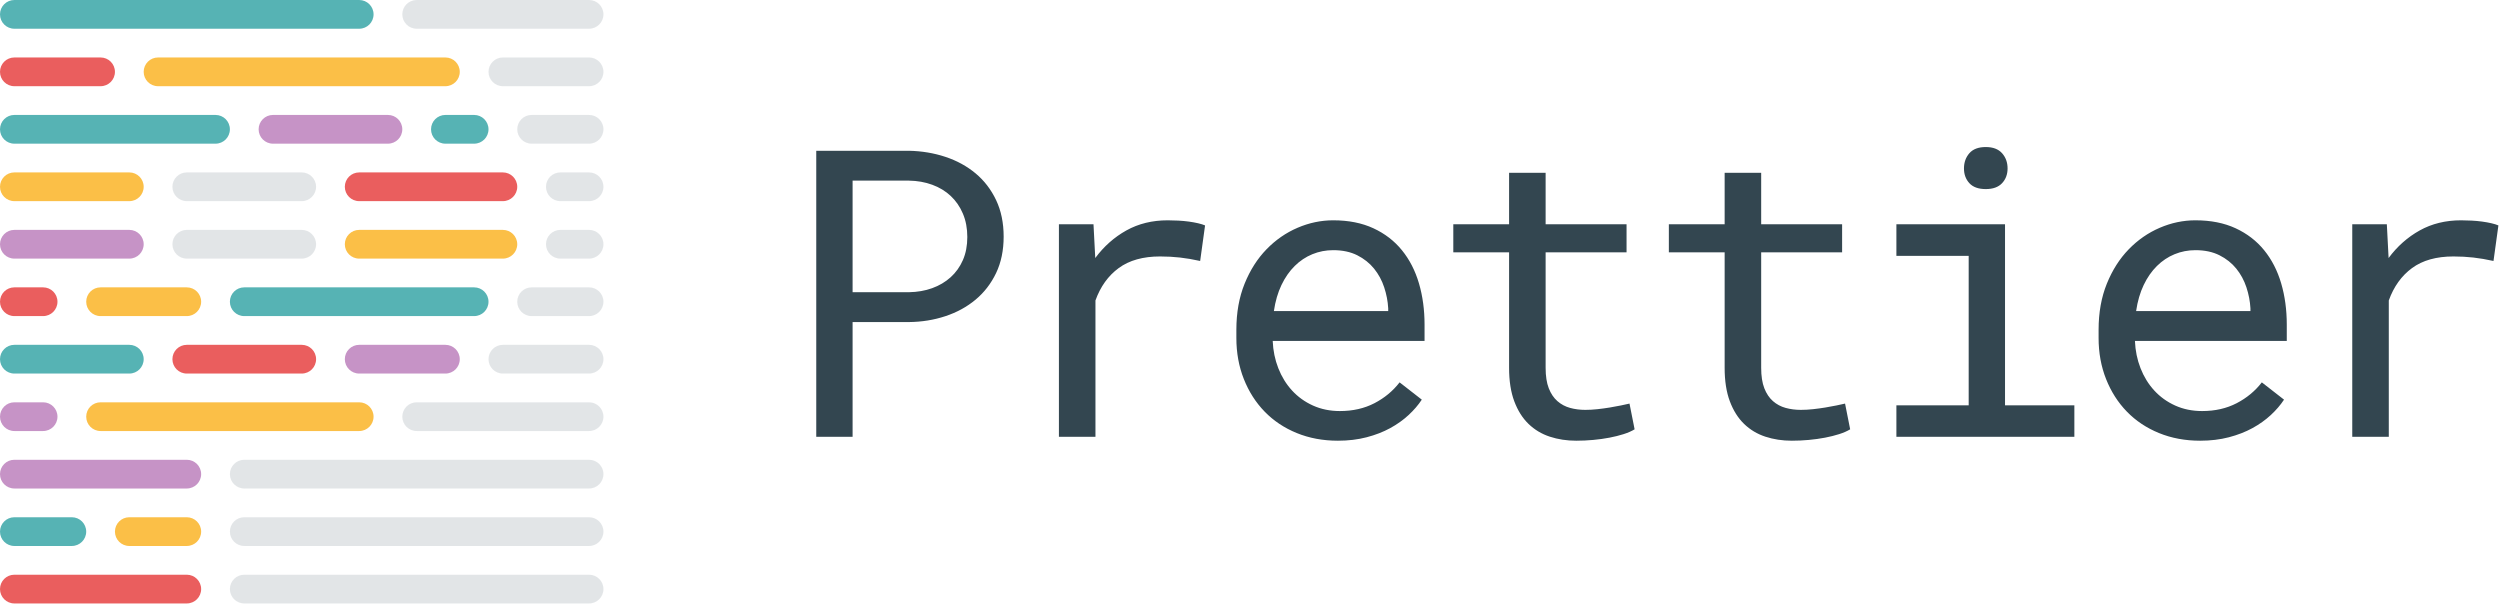
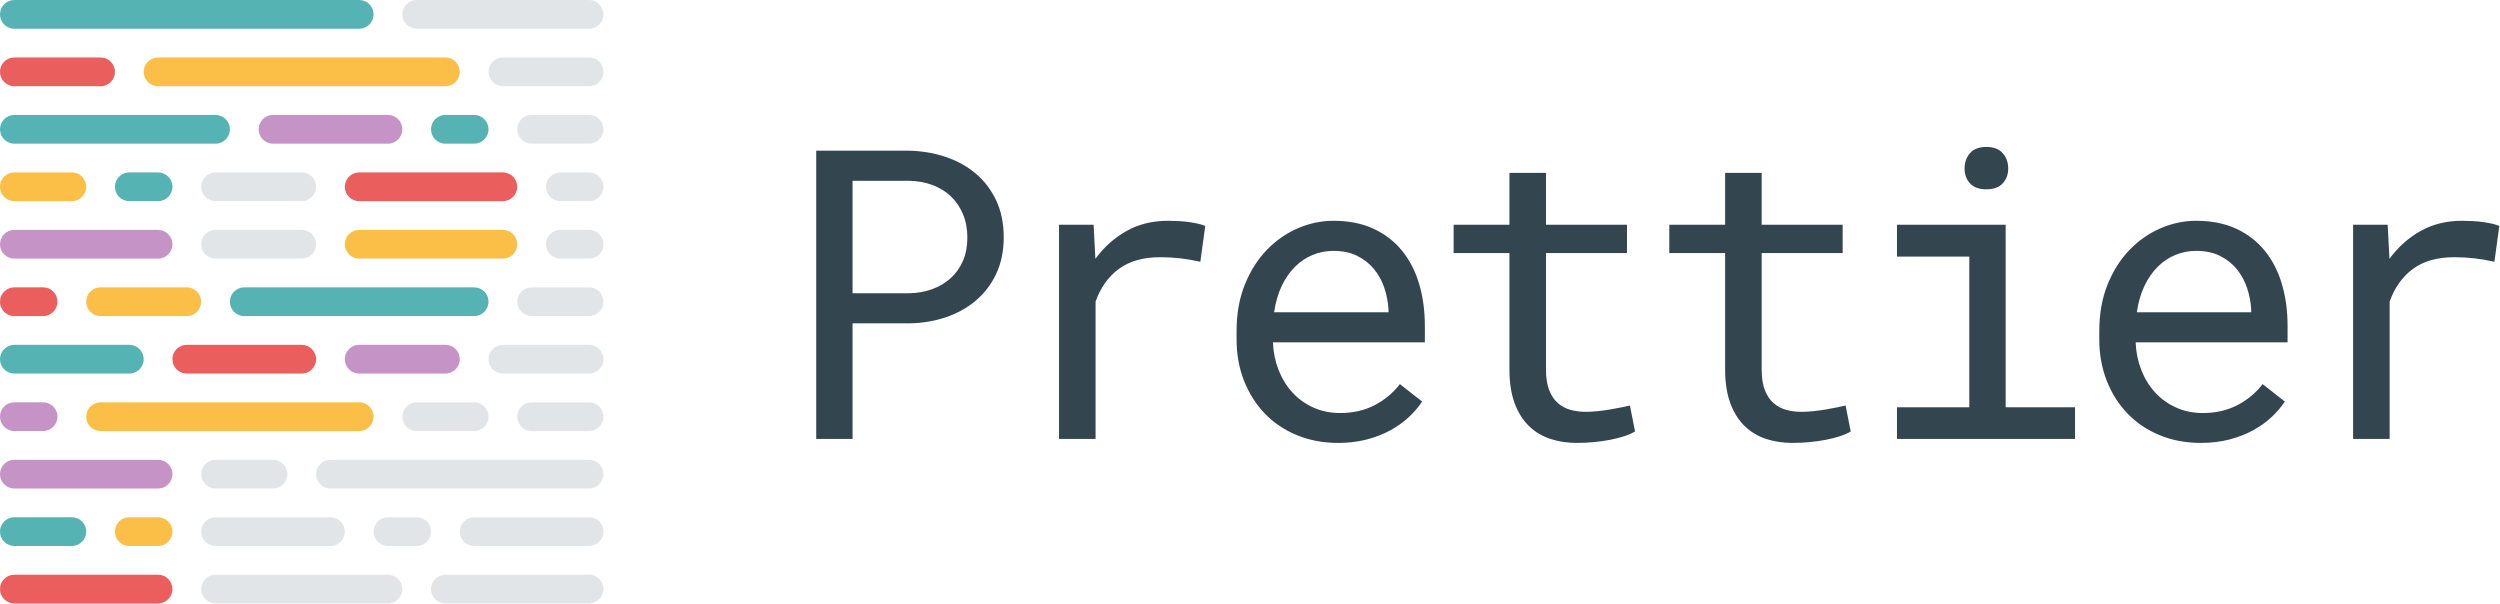
<svg xmlns="http://www.w3.org/2000/svg" width="870px" height="210px" viewBox="0 0 870 210" version="1.1">
  <defs />
  <g id="Page-1" stroke="none" stroke-width="1" fill="none" fill-rule="evenodd">
    <g id="prettier-logo-light">
      <g id="Text-(Light)" transform="translate(284, 51)" fill="#334650">
-         <path d="M12.703,61.078 L12.703,101 L0.057,101 L0.057,1.469 L32.322,1.469 C36.788,1.56 41.015,2.266 45.003,3.588 C48.991,4.91 52.488,6.824 55.496,9.33 C58.504,11.837 60.885,14.936 62.64,18.627 C64.394,22.318 65.271,26.557 65.271,31.342 C65.271,36.127 64.394,40.354 62.64,44.022 C60.885,47.691 58.504,50.779 55.496,53.285 C52.488,55.792 48.991,57.706 45.003,59.027 C41.015,60.349 36.788,61.033 32.322,61.078 L12.703,61.078 Z M12.703,50.688 L32.322,50.688 C35.239,50.642 37.928,50.175 40.389,49.286 C42.85,48.397 44.992,47.133 46.814,45.492 C48.637,43.852 50.062,41.858 51.087,39.511 C52.112,37.164 52.625,34.486 52.625,31.479 C52.625,28.471 52.112,25.759 51.087,23.344 C50.062,20.928 48.649,18.878 46.849,17.191 C45.048,15.505 42.907,14.206 40.423,13.295 C37.939,12.383 35.239,11.905 32.322,11.859 L12.703,11.859 L12.703,50.688 Z M122.375,25.668 C123.56,25.668 124.79,25.702 126.066,25.771 C127.342,25.839 128.562,25.953 129.724,26.112 C130.886,26.272 131.957,26.465 132.937,26.693 C133.916,26.921 134.725,27.172 135.363,27.445 L133.654,39.818 C131.193,39.271 128.858,38.873 126.647,38.622 C124.437,38.371 122.124,38.246 119.709,38.246 C113.784,38.246 108.988,39.59 105.319,42.279 C101.651,44.968 98.951,48.728 97.219,53.559 L97.219,101 L84.504,101 L84.504,27.035 L96.535,27.035 L97.15,38.793 C100.158,34.737 103.77,31.535 107.985,29.188 C112.201,26.841 116.997,25.668 122.375,25.668 Z M181.598,102.367 C176.402,102.367 171.629,101.479 167.276,99.701 C162.924,97.924 159.199,95.44 156.1,92.25 C153.001,89.06 150.585,85.277 148.854,80.902 C147.122,76.527 146.256,71.765 146.256,66.615 L146.256,63.744 C146.256,57.774 147.213,52.431 149.127,47.714 C151.041,42.997 153.582,39.009 156.749,35.751 C159.916,32.492 163.517,29.997 167.55,28.266 C171.583,26.534 175.719,25.668 179.957,25.668 C185.289,25.668 189.949,26.591 193.937,28.437 C197.924,30.282 201.24,32.834 203.883,36.093 C206.526,39.351 208.497,43.191 209.796,47.611 C211.095,52.032 211.744,56.817 211.744,61.967 L211.744,67.641 L158.902,67.641 C159.039,71.013 159.688,74.18 160.851,77.143 C162.013,80.105 163.608,82.691 165.636,84.901 C167.664,87.112 170.09,88.855 172.916,90.131 C175.742,91.407 178.863,92.045 182.281,92.045 C186.793,92.045 190.803,91.133 194.312,89.311 C197.822,87.488 200.738,85.072 203.062,82.064 L210.787,88.08 C209.557,89.949 208.019,91.737 206.173,93.446 C204.327,95.155 202.197,96.671 199.781,97.992 C197.366,99.314 194.632,100.373 191.578,101.171 C188.525,101.968 185.198,102.367 181.598,102.367 Z M179.957,36.059 C177.405,36.059 174.99,36.526 172.711,37.46 C170.432,38.394 168.382,39.761 166.559,41.562 C164.736,43.362 163.198,45.572 161.944,48.192 C160.691,50.813 159.814,53.832 159.312,57.25 L199.098,57.25 L199.098,56.293 C198.961,53.832 198.494,51.394 197.696,48.979 C196.899,46.563 195.725,44.398 194.176,42.484 C192.626,40.57 190.678,39.021 188.331,37.836 C185.984,36.651 183.193,36.059 179.957,36.059 Z M253.877,9.125 L253.877,27.035 L282.041,27.035 L282.041,36.811 L253.877,36.811 L253.877,77.006 C253.877,79.877 254.242,82.247 254.971,84.115 C255.7,85.984 256.702,87.476 257.979,88.593 C259.255,89.709 260.724,90.495 262.388,90.951 C264.051,91.407 265.817,91.635 267.686,91.635 C269.053,91.635 270.465,91.555 271.924,91.396 C273.382,91.236 274.806,91.042 276.196,90.814 C277.586,90.587 278.885,90.347 280.093,90.097 C281.3,89.846 282.292,89.63 283.066,89.447 L284.844,98.402 C283.796,99.04 282.52,99.599 281.016,100.077 C279.512,100.556 277.871,100.966 276.094,101.308 C274.316,101.649 272.437,101.911 270.454,102.094 C268.472,102.276 266.501,102.367 264.541,102.367 C261.26,102.367 258.195,101.9 255.347,100.966 C252.498,100.032 250.026,98.55 247.93,96.522 C245.833,94.494 244.181,91.874 242.974,88.661 C241.766,85.448 241.162,81.563 241.162,77.006 L241.162,36.811 L221.748,36.811 L221.748,27.035 L241.162,27.035 L241.162,9.125 L253.877,9.125 Z M328.891,9.125 L328.891,27.035 L357.055,27.035 L357.055,36.811 L328.891,36.811 L328.891,77.006 C328.891,79.877 329.255,82.247 329.984,84.115 C330.714,85.984 331.716,87.476 332.992,88.593 C334.268,89.709 335.738,90.495 337.401,90.951 C339.065,91.407 340.831,91.635 342.699,91.635 C344.066,91.635 345.479,91.555 346.938,91.396 C348.396,91.236 349.82,91.042 351.21,90.814 C352.6,90.587 353.899,90.347 355.106,90.097 C356.314,89.846 357.305,89.63 358.08,89.447 L359.857,98.402 C358.809,99.04 357.533,99.599 356.029,100.077 C354.525,100.556 352.885,100.966 351.107,101.308 C349.33,101.649 347.45,101.911 345.468,102.094 C343.485,102.276 341.514,102.367 339.555,102.367 C336.273,102.367 333.209,101.9 330.36,100.966 C327.512,100.032 325.04,98.55 322.943,96.522 C320.847,94.494 319.195,91.874 317.987,88.661 C316.78,85.448 316.176,81.563 316.176,77.006 L316.176,36.811 L296.762,36.811 L296.762,27.035 L316.176,27.035 L316.176,9.125 L328.891,9.125 Z M375.945,27.035 L413.748,27.035 L413.748,90.062 L437.879,90.062 L437.879,101 L375.945,101 L375.945,90.062 L401.102,90.062 L401.102,38.041 L375.945,38.041 L375.945,27.035 Z M399.461,7.621 C399.461,5.525 400.088,3.759 401.341,2.323 C402.594,0.888 404.497,0.17 407.049,0.17 C409.555,0.17 411.447,0.888 412.723,2.323 C413.999,3.759 414.637,5.525 414.637,7.621 C414.637,9.672 413.999,11.381 412.723,12.748 C411.447,14.115 409.555,14.799 407.049,14.799 C404.497,14.799 402.594,14.115 401.341,12.748 C400.088,11.381 399.461,9.672 399.461,7.621 Z M481.652,102.367 C476.457,102.367 471.683,101.479 467.331,99.701 C462.979,97.924 459.253,95.44 456.154,92.25 C453.055,89.06 450.64,85.277 448.908,80.902 C447.176,76.527 446.311,71.765 446.311,66.615 L446.311,63.744 C446.311,57.774 447.268,52.431 449.182,47.714 C451.096,42.997 453.636,39.009 456.804,35.751 C459.971,32.492 463.571,29.997 467.604,28.266 C471.638,26.534 475.773,25.668 480.012,25.668 C485.344,25.668 490.004,26.591 493.991,28.437 C497.979,30.282 501.294,32.834 503.938,36.093 C506.581,39.351 508.552,43.191 509.851,47.611 C511.149,52.032 511.799,56.817 511.799,61.967 L511.799,67.641 L458.957,67.641 C459.094,71.013 459.743,74.18 460.905,77.143 C462.067,80.105 463.662,82.691 465.69,84.901 C467.718,87.112 470.145,88.855 472.971,90.131 C475.796,91.407 478.918,92.045 482.336,92.045 C486.848,92.045 490.858,91.133 494.367,89.311 C497.876,87.488 500.793,85.072 503.117,82.064 L510.842,88.08 C509.611,89.949 508.073,91.737 506.228,93.446 C504.382,95.155 502.251,96.671 499.836,97.992 C497.421,99.314 494.686,100.373 491.633,101.171 C488.579,101.968 485.253,102.367 481.652,102.367 Z M480.012,36.059 C477.46,36.059 475.044,36.526 472.766,37.46 C470.487,38.394 468.436,39.761 466.613,41.562 C464.79,43.362 463.252,45.572 461.999,48.192 C460.746,50.813 459.868,53.832 459.367,57.25 L499.152,57.25 L499.152,56.293 C499.016,53.832 498.549,51.394 497.751,48.979 C496.953,46.563 495.78,44.398 494.23,42.484 C492.681,40.57 490.733,39.021 488.386,37.836 C486.039,36.651 483.247,36.059 480.012,36.059 Z M572.457,25.668 C573.642,25.668 574.872,25.702 576.148,25.771 C577.424,25.839 578.644,25.953 579.806,26.112 C580.968,26.272 582.039,26.465 583.019,26.693 C583.998,26.921 584.807,27.172 585.445,27.445 L583.736,39.818 C581.275,39.271 578.94,38.873 576.729,38.622 C574.519,38.371 572.206,38.246 569.791,38.246 C563.867,38.246 559.07,39.59 555.401,42.279 C551.733,44.968 549.033,48.728 547.301,53.559 L547.301,101 L534.586,101 L534.586,27.035 L546.617,27.035 L547.232,38.793 C550.24,34.737 553.852,31.535 558.067,29.188 C562.283,26.841 567.079,25.668 572.457,25.668 Z" id="Prettier" />
+         <path d="M12.698,61.521 L12.698,101.757 L0.045,101.757 L0.045,1.444 L32.328,1.444 C36.797,1.536 41.026,2.247 45.016,3.579 C49.006,4.911 52.506,6.841 55.515,9.367 C58.525,11.893 60.907,15.016 62.663,18.737 C64.418,22.457 65.296,26.729 65.296,31.551 C65.296,36.374 64.418,40.634 62.663,44.332 C60.907,48.029 58.525,51.141 55.515,53.667 C52.506,56.193 49.006,58.122 45.016,59.454 C41.026,60.786 36.797,61.475 32.328,61.521 L12.698,61.521 Z M12.698,51.049 L32.328,51.049 C35.247,51.003 37.937,50.532 40.399,49.637 C42.862,48.741 45.005,47.466 46.829,45.813 C48.653,44.159 50.078,42.15 51.104,39.784 C52.13,37.419 52.643,34.721 52.643,31.689 C52.643,28.658 52.13,25.925 51.104,23.49 C50.078,21.056 48.664,18.989 46.863,17.29 C45.062,15.59 42.919,14.281 40.434,13.363 C37.948,12.444 35.247,11.962 32.328,11.916 L12.698,11.916 L12.698,51.049 Z M122.432,25.833 C123.618,25.833 124.849,25.867 126.126,25.936 C127.402,26.005 128.622,26.12 129.785,26.281 C130.948,26.442 132.019,26.637 133,26.866 C133.98,27.096 134.789,27.349 135.428,27.624 L133.718,40.094 C131.255,39.543 128.918,39.141 126.707,38.889 C124.495,38.636 122.181,38.51 119.765,38.51 C113.837,38.51 109.037,39.865 105.367,42.575 C101.696,45.285 98.994,49.074 97.262,53.943 L97.262,101.757 L84.54,101.757 L84.54,27.211 L96.578,27.211 L97.193,39.061 C100.203,34.973 103.816,31.747 108.034,29.381 C112.252,27.016 117.051,25.833 122.432,25.833 Z M181.688,103.135 C176.49,103.135 171.713,102.239 167.359,100.448 C163.004,98.656 159.276,96.153 156.176,92.938 C153.075,89.723 150.658,85.911 148.926,81.501 C147.193,77.092 146.326,72.292 146.326,67.102 L146.326,64.208 C146.326,58.191 147.284,52.806 149.199,48.052 C151.114,43.298 153.656,39.279 156.826,35.995 C159.995,32.711 163.597,30.196 167.632,28.451 C171.668,26.706 175.806,25.833 180.047,25.833 C185.382,25.833 190.044,26.763 194.034,28.623 C198.024,30.483 201.341,33.056 203.986,36.34 C206.631,39.624 208.603,43.493 209.902,47.949 C211.202,52.404 211.852,57.227 211.852,62.417 L211.852,68.135 L158.98,68.135 C159.117,71.534 159.767,74.726 160.929,77.712 C162.092,80.697 163.688,83.304 165.717,85.532 C167.746,87.759 170.175,89.516 173.002,90.802 C175.829,92.088 178.952,92.731 182.372,92.731 C186.886,92.731 190.899,91.813 194.41,89.975 C197.921,88.138 200.84,85.704 203.165,82.672 L210.894,88.735 C209.663,90.618 208.124,92.421 206.277,94.144 C204.431,95.866 202.299,97.393 199.882,98.725 C197.465,100.057 194.729,101.125 191.674,101.929 C188.619,102.733 185.29,103.135 181.688,103.135 Z M180.047,36.305 C177.493,36.305 175.076,36.776 172.796,37.718 C170.516,38.659 168.465,40.037 166.641,41.851 C164.817,43.666 163.278,45.893 162.024,48.534 C160.77,51.175 159.892,54.218 159.39,57.663 L199.198,57.663 L199.198,56.699 C199.061,54.218 198.594,51.761 197.796,49.327 C196.998,46.892 195.824,44.711 194.273,42.781 C192.723,40.852 190.774,39.291 188.425,38.097 C186.077,36.902 183.284,36.305 180.047,36.305 Z M254.008,9.16 L254.008,27.211 L282.188,27.211 L282.188,37.063 L254.008,37.063 L254.008,77.574 C254.008,80.468 254.373,82.856 255.103,84.739 C255.832,86.622 256.835,88.127 258.112,89.252 C259.389,90.377 260.86,91.17 262.524,91.629 C264.188,92.088 265.955,92.318 267.825,92.318 C269.193,92.318 270.606,92.238 272.065,92.077 C273.525,91.916 274.95,91.721 276.34,91.491 C277.731,91.261 279.031,91.02 280.239,90.768 C281.447,90.515 282.439,90.297 283.214,90.113 L284.993,99.139 C283.944,99.782 282.667,100.344 281.162,100.827 C279.658,101.309 278.016,101.722 276.238,102.067 C274.459,102.411 272.578,102.675 270.595,102.859 C268.611,103.043 266.639,103.135 264.678,103.135 C261.395,103.135 258.329,102.664 255.479,101.722 C252.629,100.781 250.155,99.288 248.058,97.244 C245.96,95.2 244.307,92.559 243.099,89.321 C241.89,86.083 241.286,82.167 241.286,77.574 L241.286,37.063 L221.861,37.063 L221.861,27.211 L241.286,27.211 L241.286,9.16 L254.008,9.16 Z M329.064,9.16 L329.064,27.211 L357.244,27.211 L357.244,37.063 L329.064,37.063 L329.064,77.574 C329.064,80.468 329.429,82.856 330.159,84.739 C330.888,86.622 331.892,88.127 333.168,89.252 C334.445,90.377 335.916,91.17 337.58,91.629 C339.244,92.088 341.011,92.318 342.881,92.318 C344.249,92.318 345.662,92.238 347.121,92.077 C348.581,91.916 350.006,91.721 351.396,91.491 C352.787,91.261 354.087,91.02 355.295,90.768 C356.503,90.515 357.495,90.297 358.27,90.113 L360.049,99.139 C359,99.782 357.723,100.344 356.218,100.827 C354.714,101.309 353.072,101.722 351.294,102.067 C349.515,102.411 347.634,102.675 345.651,102.859 C343.667,103.043 341.695,103.135 339.735,103.135 C336.451,103.135 333.385,102.664 330.535,101.722 C327.685,100.781 325.211,99.288 323.114,97.244 C321.016,95.2 319.363,92.559 318.155,89.321 C316.947,86.083 316.342,82.167 316.342,77.574 L316.342,37.063 L296.917,37.063 L296.917,27.211 L316.342,27.211 L316.342,9.16 L329.064,9.16 Z M376.146,27.211 L413.97,27.211 L413.97,90.733 L438.114,90.733 L438.114,101.757 L376.146,101.757 L376.146,90.733 L401.316,90.733 L401.316,38.303 L376.146,38.303 L376.146,27.211 Z M399.675,7.644 C399.675,5.531 400.302,3.752 401.556,2.305 C402.81,0.858 404.713,0.135 407.267,0.135 C409.775,0.135 411.667,0.858 412.944,2.305 C414.221,3.752 414.859,5.531 414.859,7.644 C414.859,9.711 414.221,11.434 412.944,12.812 C411.667,14.189 409.775,14.878 407.267,14.878 C404.713,14.878 402.81,14.189 401.556,12.812 C400.302,11.434 399.675,9.711 399.675,7.644 Z M481.912,103.135 C476.714,103.135 471.938,102.239 467.583,100.448 C463.228,98.656 459.501,96.153 456.4,92.938 C453.299,89.723 450.883,85.911 449.15,81.501 C447.417,77.092 446.551,72.292 446.551,67.102 L446.551,64.208 C446.551,58.191 447.508,52.806 449.423,48.052 C451.339,43.298 453.881,39.279 457.05,35.995 C460.219,32.711 463.821,30.196 467.857,28.451 C471.892,26.706 476.03,25.833 480.271,25.833 C485.606,25.833 490.268,26.763 494.258,28.623 C498.248,30.483 501.565,33.056 504.21,36.34 C506.855,39.624 508.827,43.493 510.127,47.949 C511.426,52.404 512.076,57.227 512.076,62.417 L512.076,68.135 L459.204,68.135 C459.341,71.534 459.991,74.726 461.154,77.712 C462.316,80.697 463.912,83.304 465.942,85.532 C467.971,87.759 470.399,89.516 473.226,90.802 C476.053,92.088 479.177,92.731 482.596,92.731 C487.111,92.731 491.123,91.813 494.635,89.975 C498.146,88.138 501.064,85.704 503.389,82.672 L511.118,88.735 C509.887,90.618 508.348,92.421 506.502,94.144 C504.655,95.866 502.523,97.393 500.106,98.725 C497.69,100.057 494.954,101.125 491.899,101.929 C488.843,102.733 485.515,103.135 481.912,103.135 Z M480.271,36.305 C477.717,36.305 475.301,36.776 473.021,37.718 C470.741,38.659 468.689,40.037 466.865,41.851 C465.041,43.666 463.502,45.893 462.248,48.534 C460.994,51.175 460.116,54.218 459.615,57.663 L499.422,57.663 L499.422,56.699 C499.286,54.218 498.818,51.761 498.02,49.327 C497.222,46.892 496.048,44.711 494.498,42.781 C492.947,40.852 490.998,39.291 488.65,38.097 C486.301,36.902 483.508,36.305 480.271,36.305 Z M572.768,25.833 C573.954,25.833 575.185,25.867 576.462,25.936 C577.739,26.005 578.959,26.12 580.121,26.281 C581.284,26.442 582.356,26.637 583.336,26.866 C584.316,27.096 585.126,27.349 585.764,27.624 L584.054,40.094 C581.592,39.543 579.255,39.141 577.043,38.889 C574.832,38.636 572.518,38.51 570.101,38.51 C564.173,38.51 559.374,39.865 555.703,42.575 C552.032,45.285 549.331,49.074 547.598,53.943 L547.598,101.757 L534.876,101.757 L534.876,27.211 L546.914,27.211 L547.53,39.061 C550.539,34.973 554.153,31.747 558.371,29.381 C562.589,27.016 567.388,25.833 572.768,25.833 Z" id="Prettier" />
      </g>
      <g id="Icon-(Light)">
        <g id="Group">
          <rect id="Rectangle" fill="#56B3B4" x="150" y="40" width="20" height="10" rx="5" />
-           <rect id="Rectangle" fill="#EA5E5E" x="0" y="200" width="70" height="10" rx="5" />
+           <rect id="Rectangle" fill="#EA5E5E" x="0" y="200" width="60" height="10" rx="5" />
          <rect id="Rectangle" fill="#C693C6" x="120" y="120" width="40" height="10" rx="5" />
          <rect id="Rectangle" fill="#EA5E5E" x="60" y="120" width="50" height="10" rx="5" />
          <rect id="Rectangle" fill="#56B3B4" x="0" y="120" width="50" height="10" rx="5" />
-           <rect id="Rectangle" fill="#C693C6" x="0" y="160" width="70" height="10" rx="5" />
-           <rect id="Rectangle" fill="#C693C6" x="0" y="80" width="50" height="10" rx="5" />
+           <rect id="Rectangle" fill="#C693C6" x="0" y="160" width="60" height="10" rx="5" />
+           <rect id="Rectangle" fill="#C693C6" x="0" y="80" width="60" height="10" rx="5" />
          <rect id="Rectangle" fill="#FBBF47" x="50" y="20" width="110" height="10" rx="5" />
          <rect id="Rectangle" fill="#EA5E5E" x="0" y="20" width="40" height="10" rx="5" />
-           <rect id="Rectangle" fill="#FBBF47" x="40" y="180" width="30" height="10" rx="5" />
+           <rect id="Rectangle" fill="#FBBF47" x="40" y="180" width="20" height="10" rx="5" />
+           <rect id="Rectangle" fill="#56B3B4" x="40" y="60" width="20" height="10" rx="5" />
          <rect id="Rectangle" fill="#56B3B4" x="0" y="180" width="30" height="10" rx="5" />
+           <rect id="Rectangle" fill="#FBBF47" x="0" y="60" width="30" height="10" rx="5" />
+           <rect id="Rectangle" fill="#C6CCD0" opacity="0.5" x="130" y="180" width="20" height="10" rx="5" />
+           <rect id="Rectangle" fill="#C6CCD0" opacity="0.5" x="70" y="180" width="50" height="10" rx="5" />
+           <rect id="Rectangle" fill="#C6CCD0" opacity="0.5" x="160" y="180" width="50" height="10" rx="5" />
          <rect id="Rectangle" fill="#56B3B4" x="80" y="100" width="90" height="10" rx="5" />
          <rect id="Rectangle" fill="#FBBF47" x="30" y="100" width="40" height="10" rx="5" />
          <rect id="Rectangle" fill="#EA5E5E" x="0" y="100" width="20" height="10" rx="5" />
          <rect id="Rectangle" fill="#C693C6" x="90" y="40" width="50" height="10" rx="5" />
          <rect id="Rectangle" fill="#56B3B4" x="0" y="40" width="80" height="10" rx="5" />
          <rect id="Rectangle" fill="#FBBF47" x="30" y="140" width="100" height="10" rx="5" />
          <rect id="Rectangle" fill="#C693C6" x="0" y="140" width="20" height="10" rx="5" />
          <rect id="Rectangle" fill="#EA5E5E" x="120" y="60" width="60" height="10" rx="5" />
          <rect id="Rectangle" fill="#FBBF47" x="120" y="80" width="60" height="10" rx="5" />
-           <rect id="Rectangle" fill="#FBBF47" x="0" y="60" width="50" height="10" rx="5" />
          <rect id="Rectangle" fill="#56B3B4" x="0" y="0" width="130" height="10" rx="5" />
          <rect id="Rectangle" fill="#C6CCD0" opacity="0.5" x="140" y="0" width="70" height="10" rx="5" />
-           <rect id="Rectangle" fill="#C6CCD0" opacity="0.5" x="140" y="140" width="70" height="10" rx="5" />
+           <rect id="Rectangle" fill="#C6CCD0" opacity="0.5" x="140" y="140" width="30" height="10" rx="5" />
+           <rect id="Rectangle" fill="#C6CCD0" opacity="0.5" x="180" y="140" width="30" height="10" rx="5" />
          <rect id="Rectangle" fill="#C6CCD0" opacity="0.5" x="170" y="120" width="40" height="10" rx="5" />
          <rect id="Rectangle" fill="#C6CCD0" opacity="0.5" x="170" y="20" width="40" height="10" rx="5" />
          <rect id="Rectangle" fill="#C6CCD0" opacity="0.5" x="180" y="100" width="30" height="10" rx="5" />
          <rect id="Rectangle" fill="#C6CCD0" opacity="0.5" x="180" y="40" width="30" height="10" rx="5" />
          <rect id="Rectangle" fill="#C6CCD0" opacity="0.5" x="190" y="60" width="20" height="10" rx="5" />
          <rect id="Rectangle" fill="#C6CCD0" opacity="0.5" x="190" y="80" width="20" height="10" rx="5" />
-           <rect id="Rectangle" fill="#C6CCD0" opacity="0.5" x="80" y="160" width="130" height="10" rx="5" />
-           <rect id="Rectangle" fill="#C6CCD0" opacity="0.5" x="80" y="180" width="130" height="10" rx="5" />
-           <rect id="Rectangle" fill="#C6CCD0" opacity="0.5" x="80" y="200" width="130" height="10" rx="5" />
-           <rect id="Rectangle" fill="#C6CCD0" opacity="0.5" x="60" y="60" width="50" height="10" rx="5" />
-           <rect id="Rectangle" fill="#C6CCD0" opacity="0.5" x="60" y="80" width="50" height="10" rx="5" />
+           <rect id="Rectangle" fill="#C6CCD0" opacity="0.5" x="110" y="160" width="100" height="10" rx="5" />
+           <rect id="Rectangle" fill="#C6CCD0" opacity="0.5" x="70" y="160" width="30" height="10" rx="5" />
+           <rect id="Rectangle" fill="#C6CCD0" opacity="0.5" x="150" y="200" width="60" height="10" rx="5" />
+           <rect id="Rectangle" fill="#C6CCD0" opacity="0.5" x="70" y="200" width="70" height="10" rx="5" />
+           <rect id="Rectangle" fill="#C6CCD0" opacity="0.5" x="70" y="60" width="40" height="10" rx="5" />
+           <rect id="Rectangle" fill="#C6CCD0" opacity="0.5" x="70" y="80" width="40" height="10" rx="5" />
        </g>
      </g>
    </g>
  </g>
</svg>
